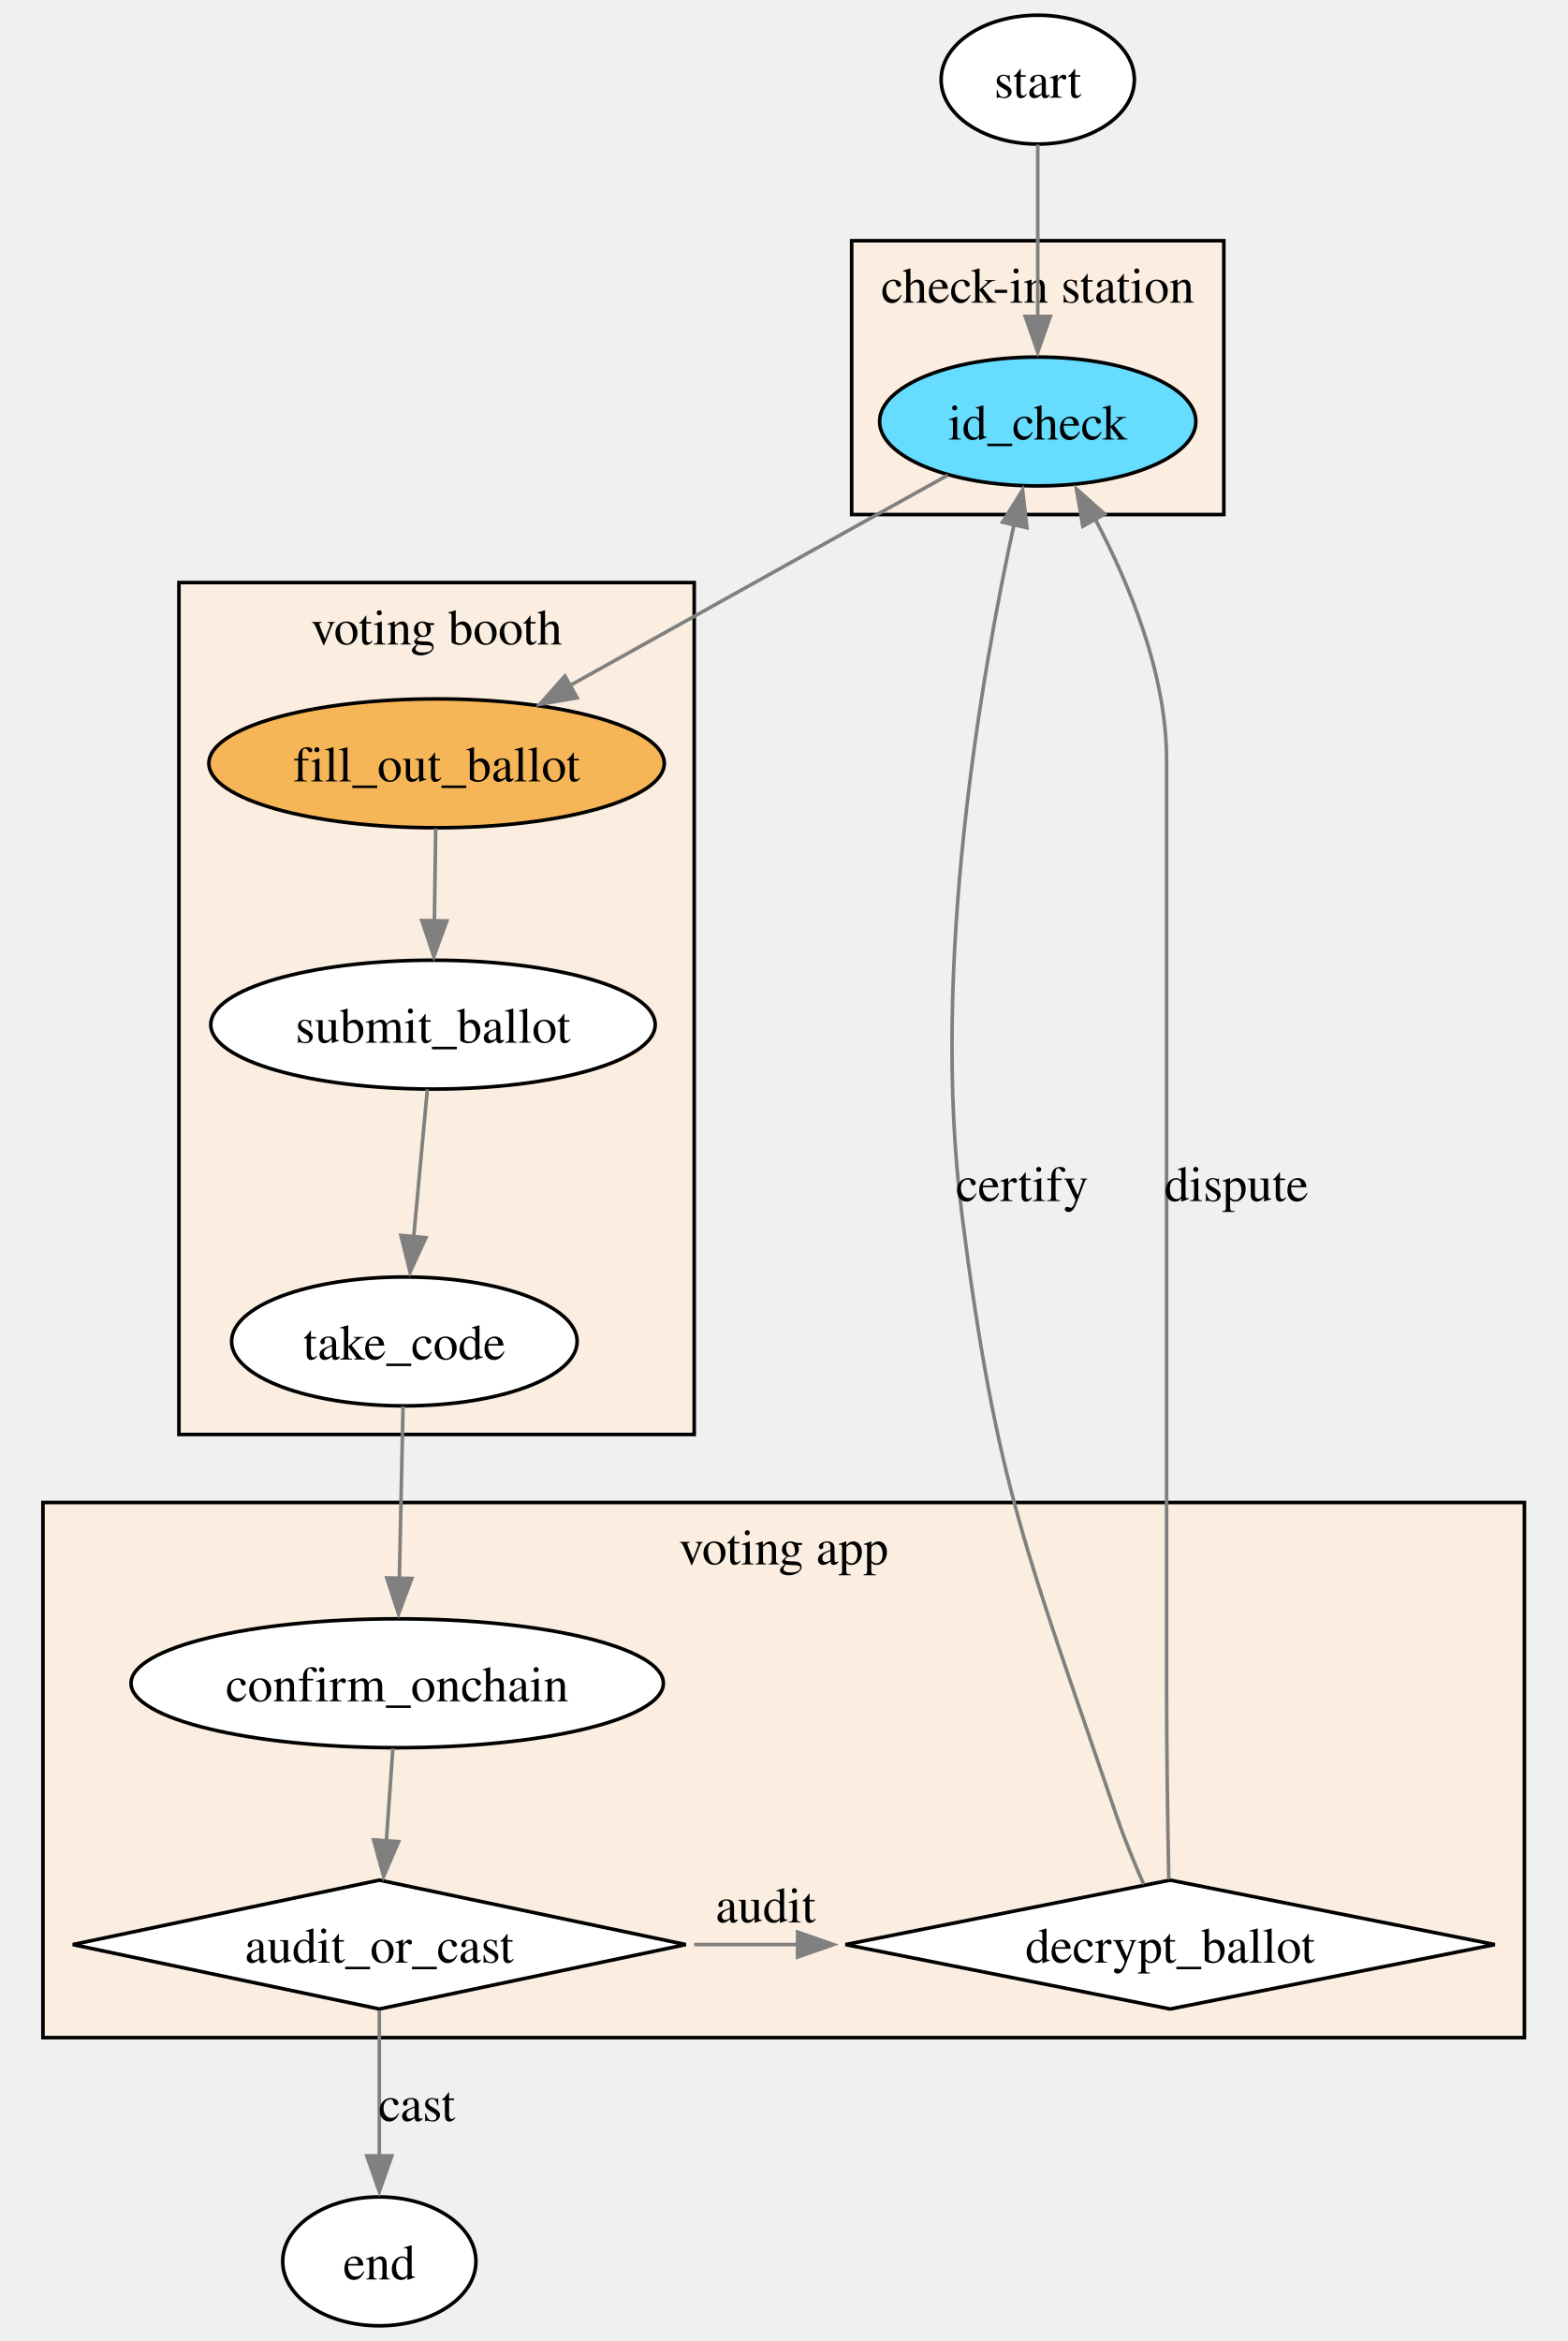
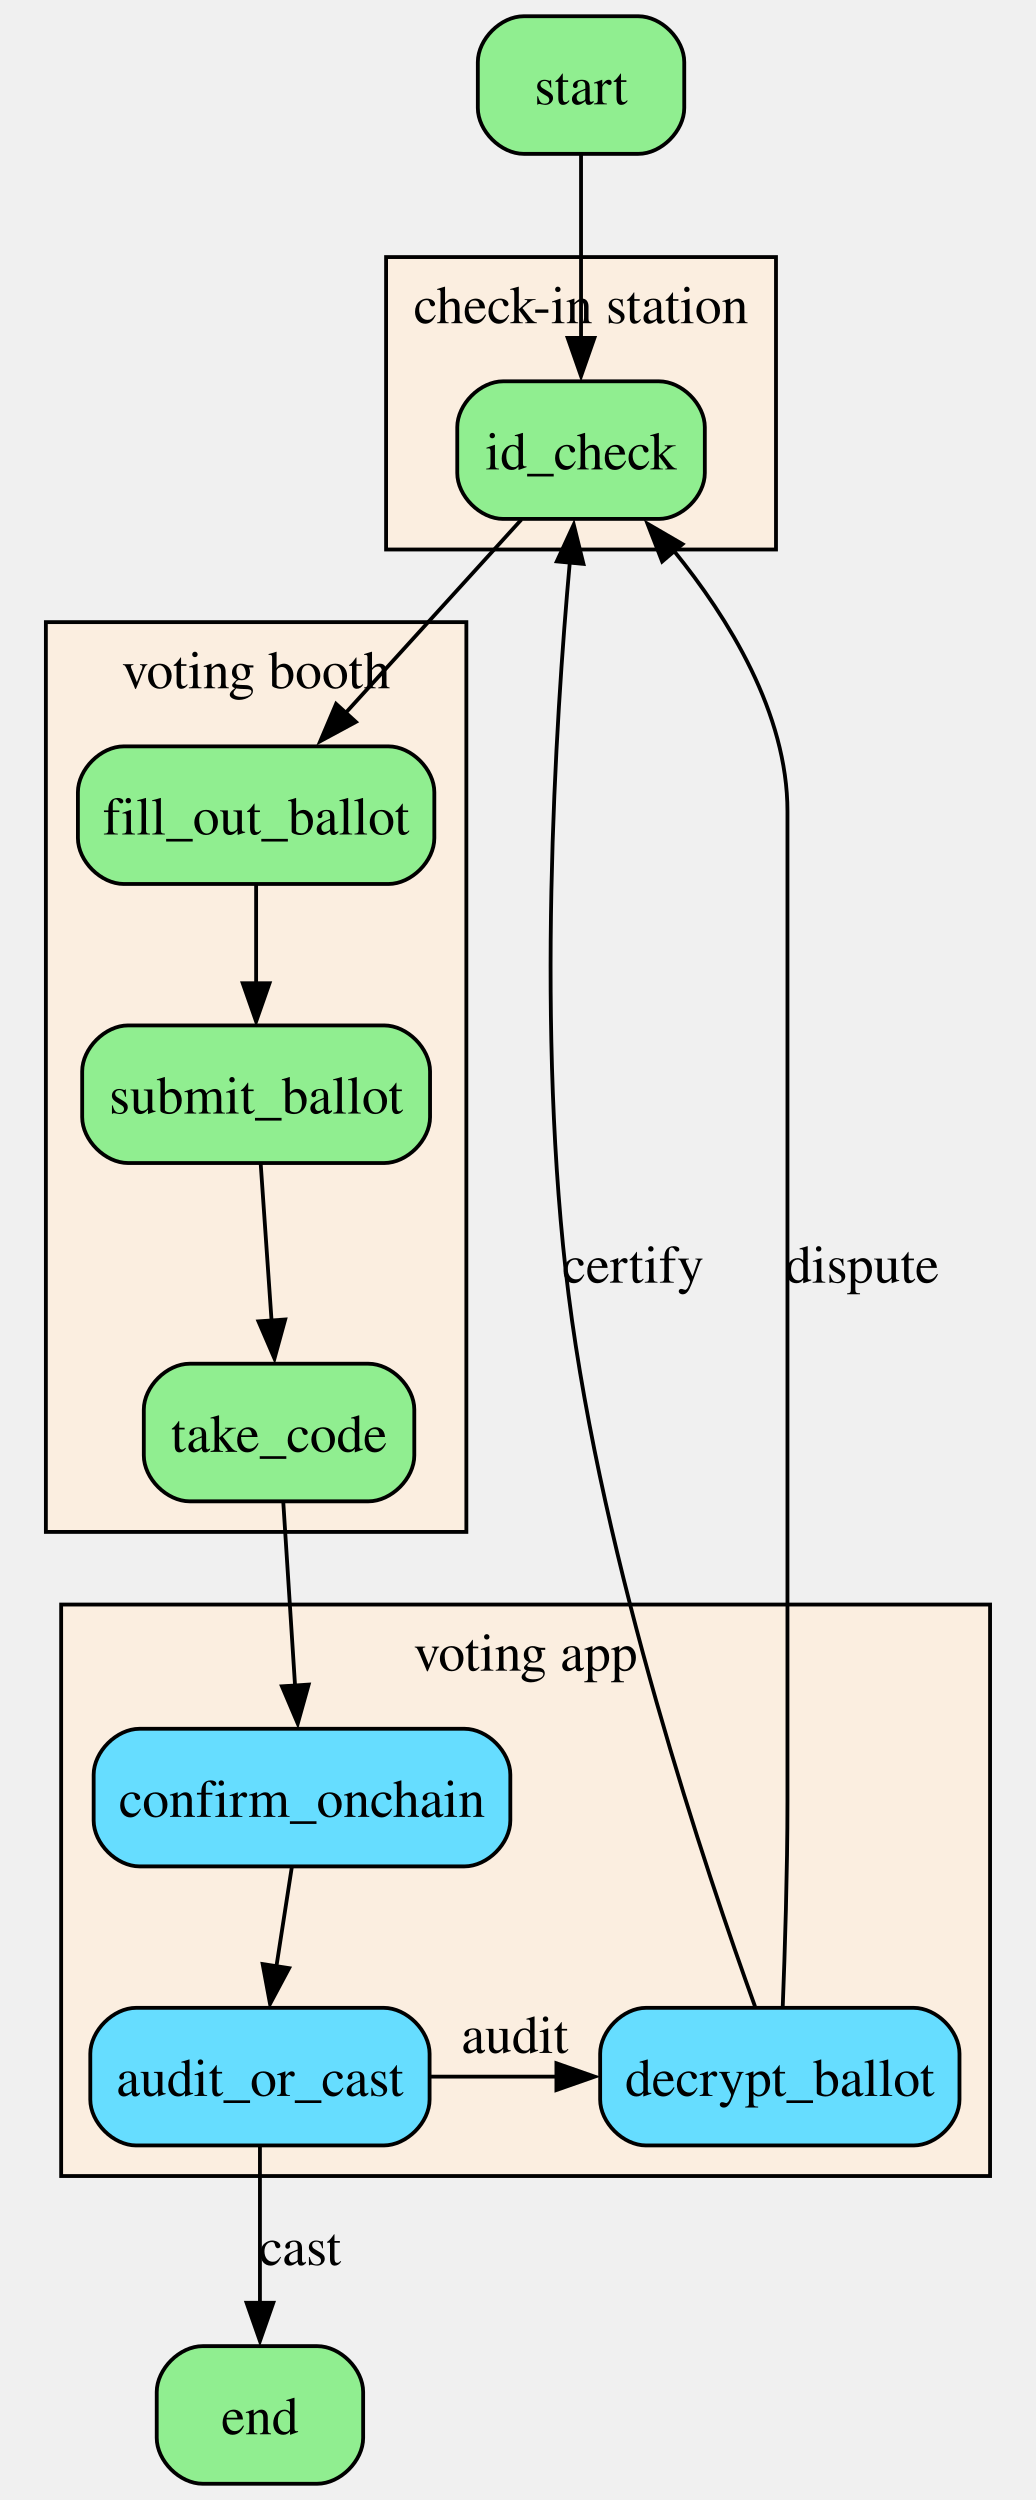
- <svg xmlns="http://www.w3.org/2000/svg" width="438pt" height="654pt" viewBox="0.00 0.00 438.00 653.50">
+ <svg xmlns="http://www.w3.org/2000/svg" width="271pt" height="654pt" viewBox="0.00 0.00 271.00 653.50">
  <g id="graph0" class="graph" transform="scale(1 1) rotate(0) translate(4 649.5)">
    <g id="clust1" class="cluster">
-       <polygon fill="#fbeee0" stroke="black" points="234,-506 234,-582.5 338,-582.5 338,-506 234,-506" />
-       <text text-anchor="middle" x="286" y="-565.2" font-family="Times,serif" font-size="14.00">check-in station</text>
+       <polygon fill="#fbeee0" stroke="black" points="97,-506 97,-582.5 199,-582.5 199,-506 97,-506" />
+       <text text-anchor="middle" x="148" y="-565.2" font-family="Times,serif" font-size="14.00">check-in station</text>
    </g>
    <g id="clust2" class="cluster">
-       <polygon fill="#fbeee0" stroke="black" points="46,-249 46,-487 190,-487 190,-249 46,-249" />
-       <text text-anchor="middle" x="118" y="-469.7" font-family="Times,serif" font-size="14.00">voting booth</text>
+       <polygon fill="#fbeee0" stroke="black" points="8,-249 8,-487 118,-487 118,-249 8,-249" />
+       <text text-anchor="middle" x="63" y="-469.7" font-family="Times,serif" font-size="14.00">voting booth</text>
    </g>
    <g id="clust3" class="cluster">
-       <polygon fill="#fbeee0" stroke="black" points="8,-80.5 8,-230 422,-230 422,-80.5 8,-80.5" />
-       <text text-anchor="middle" x="215" y="-212.7" font-family="Times,serif" font-size="14.00">voting app</text>
+       <polygon fill="#fbeee0" stroke="black" points="12,-80.5 12,-230 255,-230 255,-80.5 12,-80.5" />
+       <text text-anchor="middle" x="133.5" y="-212.7" font-family="Times,serif" font-size="14.00">voting app</text>
    </g>
    <g id="node1" class="node">
-       <ellipse fill="white" stroke="black" cx="286" cy="-627.5" rx="27" ry="18" />
-       <text text-anchor="middle" x="286" y="-622.45" font-family="Times,serif" font-size="14.00">start</text>
+       <path fill="lightgreen" stroke="black" d="M163,-645.5C163,-645.5 133,-645.5 133,-645.5 127,-645.5 121,-639.5 121,-633.5 121,-633.5 121,-621.5 121,-621.5 121,-615.5 127,-609.5 133,-609.5 133,-609.5 163,-609.5 163,-609.5 169,-609.5 175,-615.5 175,-621.5 175,-621.5 175,-633.5 175,-633.5 175,-639.5 169,-645.5 163,-645.5" />
+       <text text-anchor="middle" x="148" y="-622.45" font-family="Times,serif" font-size="14.00">start</text>
    </g>
    <g id="node2" class="node">
-       <ellipse fill="#66ddff" stroke="black" cx="286" cy="-532" rx="44.19" ry="18" />
-       <text text-anchor="middle" x="286" y="-526.95" font-family="Times,serif" font-size="14.00">id_check</text>
+       <path fill="lightgreen" stroke="black" d="M168.38,-550C168.38,-550 127.62,-550 127.62,-550 121.62,-550 115.62,-544 115.62,-538 115.62,-538 115.62,-526 115.62,-526 115.62,-520 121.62,-514 127.62,-514 127.62,-514 168.38,-514 168.38,-514 174.38,-514 180.38,-520 180.38,-526 180.38,-526 180.38,-538 180.38,-538 180.38,-544 174.38,-550 168.38,-550" />
+       <text text-anchor="middle" x="148" y="-526.95" font-family="Times,serif" font-size="14.00">id_check</text>
    </g>
    <g id="edge1" class="edge">
-       <path fill="none" stroke="grey" d="M286,-609.35C286,-595.86 286,-576.78 286,-561.07" />
-       <polygon fill="grey" stroke="grey" points="289.5,-561.36 286,-551.36 282.5,-561.36 289.5,-561.36" />
+       <path fill="none" stroke="black" d="M148,-609.35C148,-595.86 148,-576.78 148,-561.07" />
+       <polygon fill="black" stroke="black" points="151.5,-561.36 148,-551.36 144.5,-561.36 151.5,-561.36" />
    </g>
    <g id="node3" class="node">
-       <ellipse fill="#f6b657" stroke="black" cx="118" cy="-436.5" rx="63.63" ry="18" />
-       <text text-anchor="middle" x="118" y="-431.45" font-family="Times,serif" font-size="14.00">fill_out_ballot</text>
+       <path fill="lightgreen" stroke="black" d="M97.62,-454.5C97.62,-454.5 28.38,-454.5 28.38,-454.5 22.38,-454.5 16.38,-448.5 16.38,-442.5 16.38,-442.5 16.38,-430.5 16.38,-430.5 16.38,-424.5 22.38,-418.5 28.38,-418.5 28.38,-418.5 97.62,-418.5 97.62,-418.5 103.62,-418.5 109.62,-424.5 109.62,-430.5 109.62,-430.5 109.62,-442.5 109.62,-442.5 109.62,-448.5 103.62,-454.5 97.62,-454.5" />
+       <text text-anchor="middle" x="63" y="-431.45" font-family="Times,serif" font-size="14.00">fill_out_ballot</text>
    </g>
    <g id="edge7" class="edge">
-       <path fill="none" stroke="grey" d="M260.85,-517C232.89,-501.44 187.46,-476.16 155.35,-458.29" />
-       <polygon fill="grey" stroke="grey" points="157.29,-454.8 146.85,-453 153.88,-460.92 157.29,-454.8" />
+       <path fill="none" stroke="black" d="M132.41,-513.85C119.43,-499.57 100.76,-479.04 86.06,-462.86" />
+       <polygon fill="black" stroke="black" points="89.1,-460.9 79.78,-455.86 83.92,-465.61 89.1,-460.9" />
    </g>
    <g id="node4" class="node">
-       <ellipse fill="white" stroke="black" cx="117" cy="-363.5" rx="62.1" ry="18" />
-       <text text-anchor="middle" x="117" y="-358.45" font-family="Times,serif" font-size="14.00">submit_ballot</text>
+       <path fill="lightgreen" stroke="black" d="M96.5,-381.5C96.5,-381.5 29.5,-381.5 29.5,-381.5 23.5,-381.5 17.5,-375.5 17.5,-369.5 17.5,-369.5 17.5,-357.5 17.5,-357.5 17.5,-351.5 23.5,-345.5 29.5,-345.5 29.5,-345.5 96.5,-345.5 96.5,-345.5 102.5,-345.5 108.5,-351.5 108.5,-357.5 108.5,-357.5 108.5,-369.5 108.5,-369.5 108.5,-375.5 102.5,-381.5 96.5,-381.5" />
+       <text text-anchor="middle" x="63" y="-358.45" font-family="Times,serif" font-size="14.00">submit_ballot</text>
    </g>
    <g id="edge2" class="edge">
-       <path fill="none" stroke="grey" d="M117.76,-418.31C117.65,-410.55 117.52,-401.18 117.39,-392.45" />
-       <polygon fill="grey" stroke="grey" points="120.88,-392.48 117.24,-382.53 113.88,-392.58 120.88,-392.48" />
+       <path fill="none" stroke="black" d="M63,-418.31C63,-410.55 63,-401.18 63,-392.45" />
+       <polygon fill="black" stroke="black" points="66.5,-392.53 63,-382.53 59.5,-392.53 66.5,-392.53" />
    </g>
    <g id="node5" class="node">
-       <ellipse fill="white" stroke="black" cx="109" cy="-275" rx="48.28" ry="18" />
-       <text text-anchor="middle" x="109" y="-269.95" font-family="Times,serif" font-size="14.00">take_code</text>
+       <path fill="lightgreen" stroke="black" d="M92.38,-293C92.38,-293 45.62,-293 45.62,-293 39.62,-293 33.62,-287 33.62,-281 33.62,-281 33.62,-269 33.62,-269 33.62,-263 39.62,-257 45.62,-257 45.62,-257 92.38,-257 92.38,-257 98.38,-257 104.38,-263 104.38,-269 104.38,-269 104.38,-281 104.38,-281 104.38,-287 98.38,-293 92.38,-293" />
+       <text text-anchor="middle" x="69" y="-269.95" font-family="Times,serif" font-size="14.00">take_code</text>
    </g>
    <g id="edge3" class="edge">
-       <path fill="none" stroke="grey" d="M115.42,-345.41C114.33,-333.64 112.86,-317.73 111.6,-304.11" />
-       <polygon fill="grey" stroke="grey" points="115.01,-303.99 110.6,-294.35 108.04,-304.63 115.01,-303.99" />
+       <path fill="none" stroke="black" d="M64.19,-345.41C65,-333.64 66.11,-317.73 67.05,-304.11" />
+       <polygon fill="black" stroke="black" points="70.6,-304.57 67.8,-294.35 63.61,-304.08 70.6,-304.57" />
    </g>
    <g id="node6" class="node">
-       <ellipse fill="white" stroke="black" cx="107" cy="-179.5" rx="74.38" ry="18" />
-       <text text-anchor="middle" x="107" y="-174.45" font-family="Times,serif" font-size="14.00">confirm_onchain</text>
+       <path fill="#66ddff" stroke="black" d="M117.5,-197.5C117.5,-197.5 32.5,-197.5 32.5,-197.5 26.5,-197.5 20.5,-191.5 20.5,-185.5 20.5,-185.5 20.5,-173.5 20.5,-173.5 20.5,-167.5 26.5,-161.5 32.5,-161.5 32.5,-161.5 117.5,-161.5 117.5,-161.5 123.5,-161.5 129.5,-167.5 129.5,-173.5 129.5,-173.5 129.5,-185.5 129.5,-185.5 129.5,-191.5 123.5,-197.5 117.5,-197.5" />
+       <text text-anchor="middle" x="75" y="-174.45" font-family="Times,serif" font-size="14.00">confirm_onchain</text>
    </g>
    <g id="edge4" class="edge">
-       <path fill="none" stroke="grey" d="M108.63,-256.85C108.34,-243.36 107.94,-224.28 107.6,-208.57" />
-       <polygon fill="grey" stroke="grey" points="111.08,-208.78 107.37,-198.86 104.09,-208.93 111.08,-208.78" />
+       <path fill="none" stroke="black" d="M70.1,-256.85C70.97,-243.36 72.19,-224.28 73.2,-208.57" />
+       <polygon fill="black" stroke="black" points="76.74,-209.06 73.89,-198.86 69.75,-208.61 76.74,-209.06" />
    </g>
    <g id="node7" class="node">
-       <polygon fill="white" stroke="black" points="102,-124.5 16.35,-106.5 102,-88.5 187.65,-106.5 102,-124.5" />
-       <text text-anchor="middle" x="102" y="-101.45" font-family="Times,serif" font-size="14.00">audit_or_cast</text>
+       <path fill="#66ddff" stroke="black" d="M96.38,-124.5C96.38,-124.5 31.62,-124.5 31.62,-124.5 25.62,-124.5 19.62,-118.5 19.62,-112.5 19.62,-112.5 19.62,-100.5 19.62,-100.5 19.62,-94.5 25.62,-88.5 31.62,-88.5 31.62,-88.5 96.38,-88.5 96.38,-88.5 102.38,-88.5 108.38,-94.5 108.38,-100.5 108.38,-100.5 108.38,-112.5 108.38,-112.5 108.38,-118.5 102.38,-124.5 96.38,-124.5" />
+       <text text-anchor="middle" x="64" y="-101.45" font-family="Times,serif" font-size="14.00">audit_or_cast</text>
    </g>
    <g id="edge5" class="edge">
-       <path fill="none" stroke="grey" d="M105.79,-161.31C105.24,-153.55 104.58,-144.18 103.97,-135.45" />
-       <polygon fill="grey" stroke="grey" points="107.39,-135.26 103.2,-125.53 100.41,-135.75 107.39,-135.26" />
+       <path fill="none" stroke="black" d="M72.34,-161.31C71.12,-153.46 69.65,-143.97 68.28,-135.16" />
+       <polygon fill="black" stroke="black" points="71.63,-134.88 66.64,-125.53 64.71,-135.95 71.63,-134.88" />
    </g>
    <g id="node8" class="node">
-       <polygon fill="white" stroke="black" points="323,-124.5 232.28,-106.5 323,-88.5 413.72,-106.5 323,-124.5" />
-       <text text-anchor="middle" x="323" y="-101.45" font-family="Times,serif" font-size="14.00">decrypt_ballot</text>
+       <path fill="#66ddff" stroke="black" d="M235,-124.5C235,-124.5 165,-124.5 165,-124.5 159,-124.5 153,-118.5 153,-112.5 153,-112.5 153,-100.5 153,-100.5 153,-94.5 159,-88.5 165,-88.5 165,-88.5 235,-88.5 235,-88.5 241,-88.5 247,-94.5 247,-100.5 247,-100.5 247,-112.5 247,-112.5 247,-118.5 241,-124.5 235,-124.5" />
+       <text text-anchor="middle" x="200" y="-101.45" font-family="Times,serif" font-size="14.00">decrypt_ballot</text>
    </g>
    <g id="edge6" class="edge">
-       <path fill="none" stroke="grey" d="M189.98,-106.5C199.51,-106.5 209.28,-106.5 218.98,-106.5" />
-       <polygon fill="grey" stroke="grey" points="218.89,-110 228.89,-106.5 218.89,-103 218.89,-110" />
-       <text text-anchor="middle" x="209.97" y="-112.7" font-family="Times,serif" font-size="14.00">audit</text>
+       <path fill="none" stroke="black" d="M108.53,-106.5C119.11,-106.5 130.54,-106.5 141.63,-106.5" />
+       <polygon fill="black" stroke="black" points="141.56,-110 151.56,-106.5 141.56,-103 141.56,-110" />
+       <text text-anchor="middle" x="130.69" y="-112.7" font-family="Times,serif" font-size="14.00">audit</text>
    </g>
    <g id="node9" class="node">
-       <ellipse fill="white" stroke="black" cx="102" cy="-18" rx="27" ry="18" />
-       <text text-anchor="middle" x="102" y="-12.95" font-family="Times,serif" font-size="14.00">end</text>
+       <path fill="lightgreen" stroke="black" d="M79,-36C79,-36 49,-36 49,-36 43,-36 37,-30 37,-24 37,-24 37,-12 37,-12 37,-6 43,0 49,0 49,0 79,0 79,0 85,0 91,-6 91,-12 91,-12 91,-24 91,-24 91,-30 85,-36 79,-36" />
+       <text text-anchor="middle" x="64" y="-12.95" font-family="Times,serif" font-size="14.00">end</text>
    </g>
    <g id="edge8" class="edge">
-       <path fill="none" stroke="grey" d="M102,-88C102,-76.27 102,-60.58 102,-47.12" />
-       <polygon fill="grey" stroke="grey" points="105.5,-47.48 102,-37.48 98.5,-47.48 105.5,-47.48" />
-       <text text-anchor="middle" x="112.5" y="-57.2" font-family="Times,serif" font-size="14.00">cast</text>
+       <path fill="none" stroke="black" d="M64,-88.41C64,-76.64 64,-60.73 64,-47.11" />
+       <polygon fill="black" stroke="black" points="67.5,-47.35 64,-37.35 60.5,-47.35 67.5,-47.35" />
+       <text text-anchor="middle" x="74.5" y="-57.2" font-family="Times,serif" font-size="14.00">cast</text>
    </g>
    <g id="edge9" class="edge">
-       <path fill="none" stroke="grey" d="M315.61,-123.33C313,-129.26 310.17,-136.12 308,-142.5 283.09,-215.69 274.44,-234.29 264.75,-311 256.05,-379.9 270.27,-461.34 279.35,-503.15" />
-       <polygon fill="grey" stroke="grey" points="276.15,-503.86 281.76,-512.85 282.98,-502.32 276.15,-503.86" />
-       <text text-anchor="middle" x="281.62" y="-314.2" font-family="Times,serif" font-size="14.00">certify</text>
+       <path fill="none" stroke="black" d="M193.51,-124.86C180.93,-159.59 153.67,-240.36 144.75,-311 136.11,-379.42 141.27,-460.74 145.07,-502.75" />
+       <polygon fill="black" stroke="black" points="141.66,-502.89 146.09,-512.51 148.63,-502.23 141.66,-502.89" />
+       <text text-anchor="middle" x="161.62" y="-314.2" font-family="Times,serif" font-size="14.00">certify</text>
    </g>
    <g id="edge10" class="edge">
-       <path fill="none" stroke="grey" d="M322.62,-124.72C322.34,-139.09 322,-160.13 322,-178.5 322,-437.5 322,-437.5 322,-437.5 322,-461.31 311.71,-486.39 302.13,-504.58" />
-       <polygon fill="grey" stroke="grey" points="298.59,-502.73 296.8,-513.17 304.71,-506.13 298.59,-502.73" />
-       <text text-anchor="middle" x="341.5" y="-314.2" font-family="Times,serif" font-size="14.00">dispute</text>
+       <path fill="none" stroke="black" d="M200.76,-124.71C201.32,-139.09 202,-160.13 202,-178.5 202,-437.5 202,-437.5 202,-437.5 202,-463.11 186.62,-488.02 172.27,-505.68" />
+       <polygon fill="black" stroke="black" points="169.22,-502.86 165.38,-512.74 174.54,-507.41 169.22,-502.86" />
+       <text text-anchor="middle" x="221.5" y="-314.2" font-family="Times,serif" font-size="14.00">dispute</text>
    </g>
  </g>
</svg>
